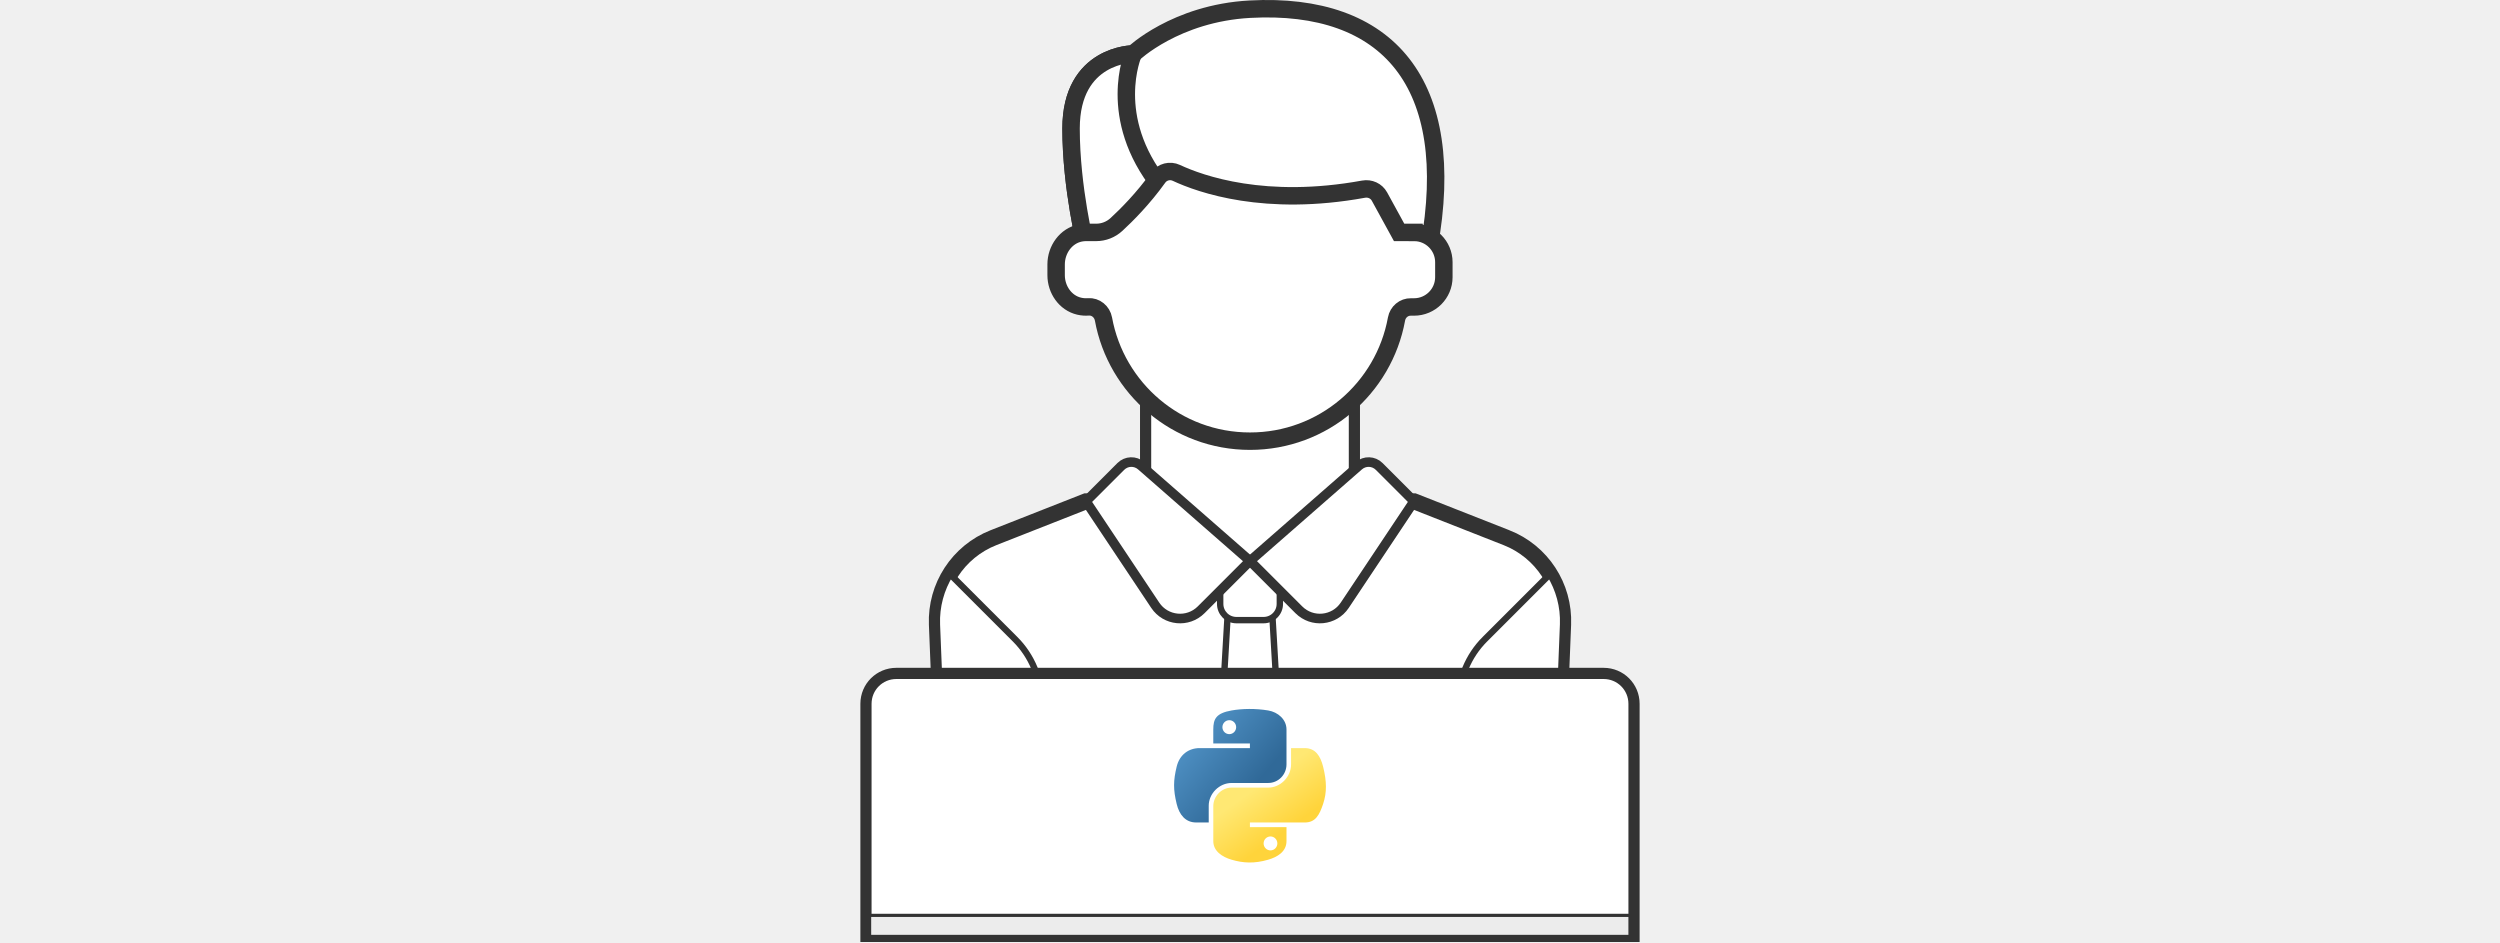
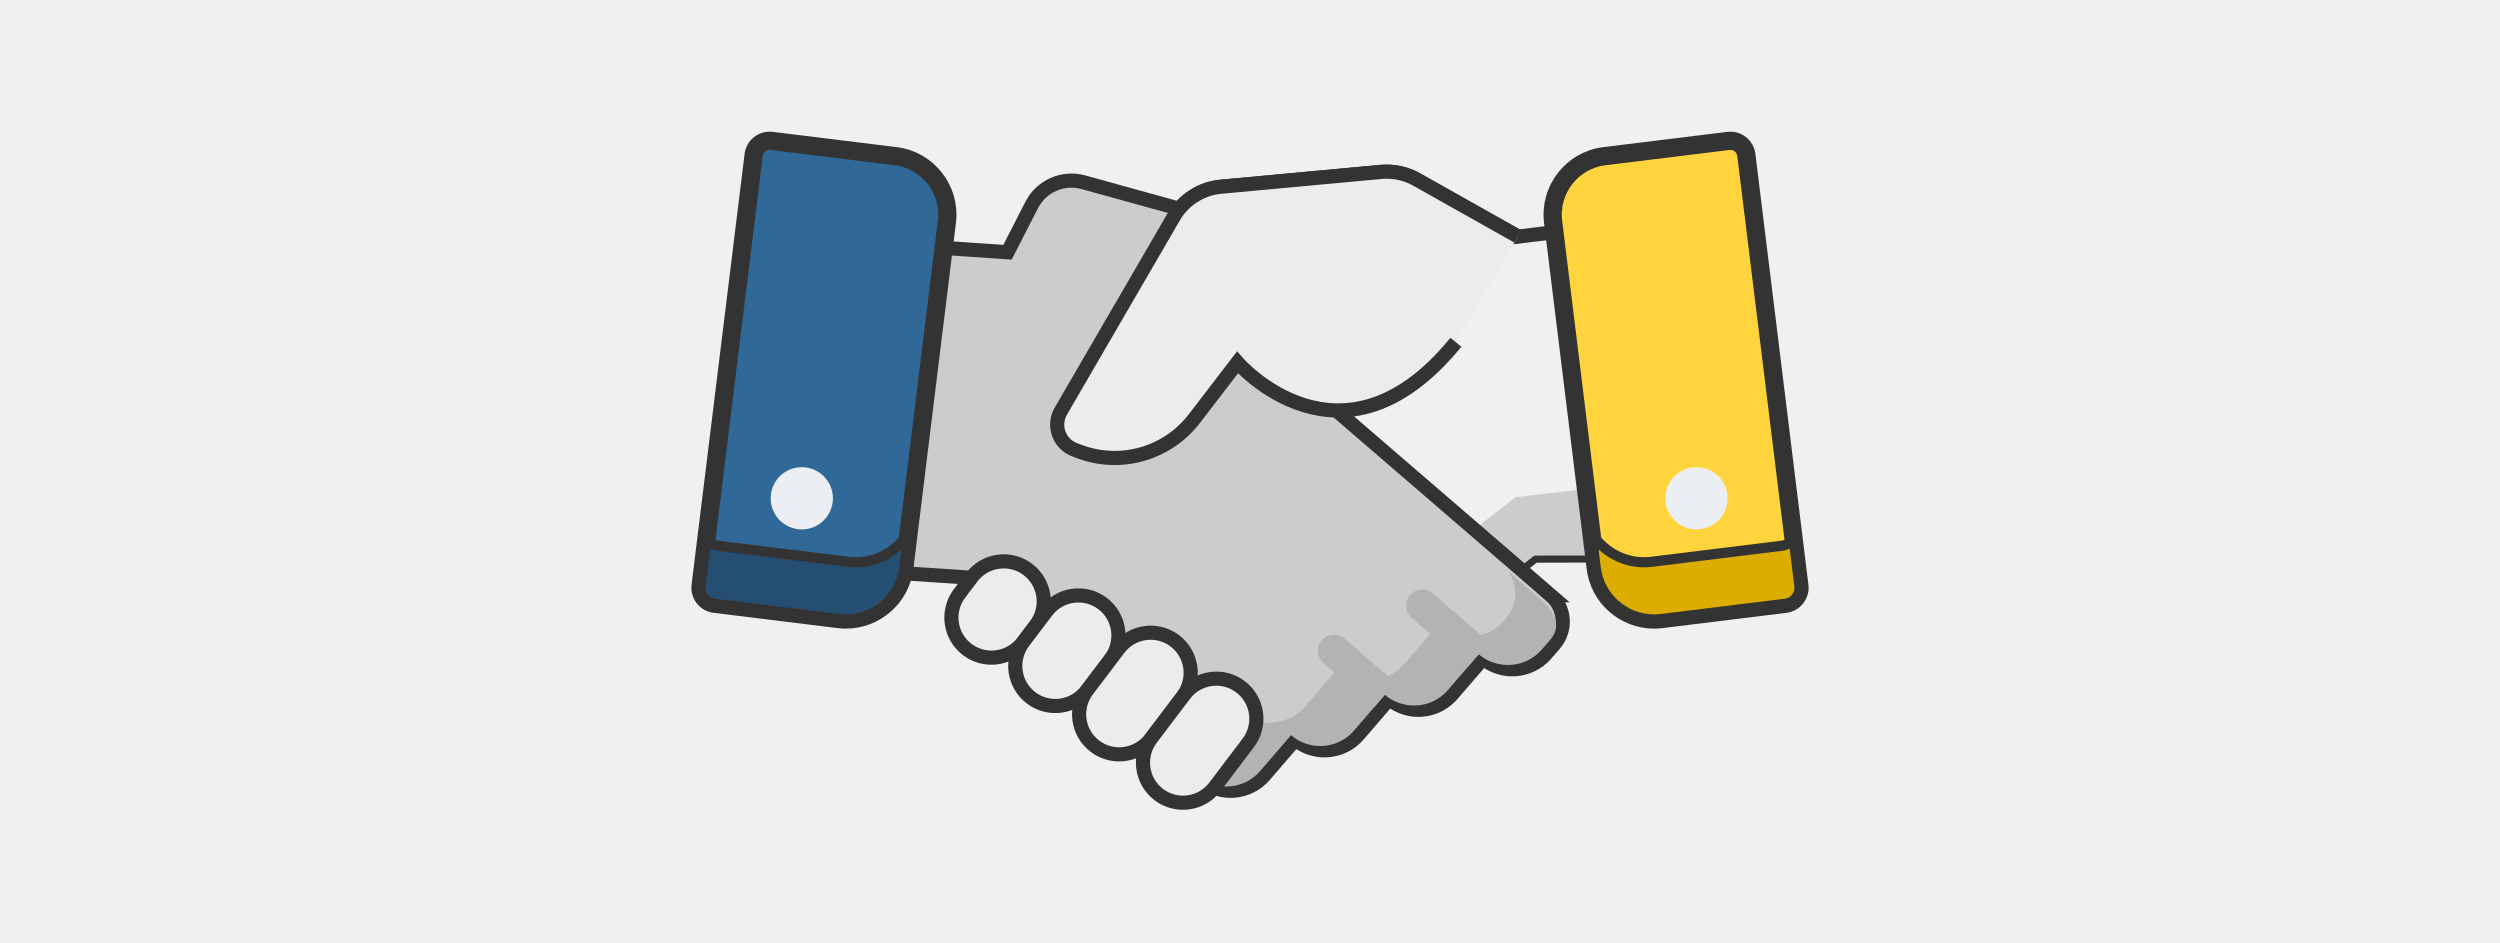
<svg xmlns="http://www.w3.org/2000/svg" xmlns:xlink="http://www.w3.org/1999/xlink" width="781.843" height="294.603" viewBox="0 0 206.863 77.947" version="1.1" id="svg4529">
  <defs id="defs4523">
    <filter id="filter7670" style="color-interpolation-filters:sRGB">
      <feGaussianBlur id="feGaussianBlur7672" result="blur" stdDeviation="2 2" />
    </filter>
    <linearGradient id="linearGradient7886" gradientUnits="userSpaceOnUse" x1="130.723" y1="120.272" x2="132.964" y2="121.479">
      <stop offset="0" style="stop-color:#000000;stop-opacity:3.000000e-002" id="stop7888" />
      <stop offset="8.489490e-002" style="stop-color:#090909;stop-opacity:2.745315e-002" id="stop7890" />
      <stop offset="0.224" style="stop-color:#212121;stop-opacity:2.329644e-002" id="stop7892" />
      <stop offset="0.399" style="stop-color:#494949;stop-opacity:1.804541e-002" id="stop7894" />
      <stop offset="0.603" style="stop-color:#808080;stop-opacity:1.190651e-002" id="stop7896" />
      <stop offset="0.83" style="stop-color:#C6C6C6;stop-opacity:5.105171e-003" id="stop7898" />
      <stop offset="1" style="stop-color:#FFFFFF;stop-opacity:0" id="stop7900" />
    </linearGradient>
    <filter id="filter8389" style="color-interpolation-filters:sRGB">
      <feGaussianBlur id="feGaussianBlur8391" result="blur" stdDeviation="7 7" />
    </filter>
    <filter id="filter16455" style="color-interpolation-filters:sRGB">
      <feGaussianBlur id="feGaussianBlur16457" result="blur" stdDeviation="7 7" />
    </filter>
    <filter style="color-interpolation-filters:sRGB" id="filter9420">
      <feGaussianBlur stdDeviation="7 7" result="blur" id="feGaussianBlur9422" />
    </filter>
    <filter style="color-interpolation-filters:sRGB" id="filter10263">
      <feGaussianBlur stdDeviation="7 7" result="blur" id="feGaussianBlur10265" />
    </filter>
    <linearGradient id="linearGradient4671">
      <stop style="stop-color:#ffd43b;stop-opacity:1;" offset="0" id="stop4673" />
      <stop style="stop-color:#ffe873;stop-opacity:1" offset="1" id="stop4675" />
    </linearGradient>
    <linearGradient id="linearGradient4689">
      <stop style="stop-color:#5a9fd4;stop-opacity:1;" offset="0" id="stop4691" />
      <stop style="stop-color:#306998;stop-opacity:1;" offset="1" id="stop4693" />
    </linearGradient>
    <linearGradient id="linearGradient2795">
      <stop id="stop2797" offset="0" style="stop-color:#b8b8b8;stop-opacity:0.498;" />
      <stop id="stop2799" offset="1" style="stop-color:#7f7f7f;stop-opacity:0;" />
    </linearGradient>
    <linearGradient id="linearGradient2787">
      <stop id="stop2789" offset="0" style="stop-color:#7f7f7f;stop-opacity:0.5;" />
      <stop id="stop2791" offset="1" style="stop-color:#7f7f7f;stop-opacity:0;" />
    </linearGradient>
    <linearGradient id="linearGradient3676">
      <stop id="stop3678" offset="0" style="stop-color:#b2b2b2;stop-opacity:0.5;" />
      <stop id="stop3680" offset="1" style="stop-color:#b3b3b3;stop-opacity:0;" />
    </linearGradient>
    <linearGradient id="linearGradient3236">
      <stop id="stop3244" offset="0" style="stop-color:#f4f4f4;stop-opacity:1" />
      <stop id="stop3240" offset="1" style="stop-color:white;stop-opacity:1" />
    </linearGradient>
    <linearGradient gradientTransform="translate(100.2702,99.61116)" gradientUnits="userSpaceOnUse" xlink:href="#linearGradient4671" id="linearGradient2987" y2="144.757" x2="-65.309" y1="144.757" x1="224.24" />
    <linearGradient gradientTransform="translate(100.2702,99.61116)" gradientUnits="userSpaceOnUse" xlink:href="#linearGradient4689" id="linearGradient2990" y2="76.313" x2="26.67" y1="77.476" x1="172.942" />
    <linearGradient y2="144.757" x2="-65.309" y1="144.757" x1="224.24" gradientTransform="matrix(0.562541,0,0,0.567972,-11.5974,-7.60954)" gradientUnits="userSpaceOnUse" id="linearGradient2255" xlink:href="#linearGradient4671" />
    <linearGradient y2="76.313" x2="26.67" y1="76.176" x1="172.942" gradientTransform="matrix(0.562541,0,0,0.567972,-11.5974,-7.60954)" gradientUnits="userSpaceOnUse" id="linearGradient2258" xlink:href="#linearGradient4689" />
    <radialGradient gradientUnits="userSpaceOnUse" gradientTransform="matrix(1,0,0,0.177966,0,108.7434)" r="29.037" fy="132.286" fx="61.519" cy="132.286" cx="61.519" id="radialGradient2801" xlink:href="#linearGradient2795" />
-     <linearGradient y2="137.273" x2="112.031" y1="192.352" x1="150.961" gradientTransform="matrix(0.06358935,0,0,0.06420327,103.8999,60.20841)" gradientUnits="userSpaceOnUse" id="linearGradient1475" xlink:href="#linearGradient4671" />
-     <linearGradient y2="114.398" x2="135.665" y1="20.604" x1="26.649" gradientTransform="matrix(0.06358935,0,0,0.06420327,103.8999,60.20841)" gradientUnits="userSpaceOnUse" id="linearGradient1478" xlink:href="#linearGradient4689" />
  </defs>
-   <g id="layer1" transform="translate(-8.44587,-2.868296)">
-     <rect style="opacity:1;fill:#ffffff;fill-opacity:0;fill-rule:nonzero;stroke:none;stroke-width:1.294;stroke-linecap:round;stroke-linejoin:round;stroke-miterlimit:4;stroke-dasharray:none;stroke-dashoffset:0;stroke-opacity:1" id="rect5276" width="206.863" height="77.947" x="8.446" y="2.868" />
-     <path style="fill:#ffffff;stroke:#333333;stroke-width:1.323;stroke-miterlimit:4;stroke-dasharray:none" d="m 133.098,47.357 -7.648,-3.009 H 98.304 l -7.648,3.009 c -2.933,1.154 -4.813,4.037 -4.687,7.186 l 0.929,23.182 c 0.053,1.323 1.141,2.369 2.466,2.369 h 45.028 c 1.325,0 2.413,-1.046 2.466,-2.369 l 0.929,-23.182 c 0.126,-3.149 -1.755,-6.032 -4.687,-7.186 z" id="path5074" />
-     <polygon style="fill:#ffffff;stroke:#333333;stroke-width:3.256;stroke-miterlimit:4;stroke-dasharray:none;stroke-opacity:1" points="195.237,303.684 173.064,303.684 163.351,470.71 204.95,470.71 " id="polygon5076" transform="matrix(0.1625292,0,0,0.1625292,81.94729,3.589472)" />
-     <path style="fill:#ffffff;stroke:#333333;stroke-width:0.529;stroke-miterlimit:4;stroke-dasharray:none;stroke-opacity:1" d="m 113.003,54.181 h -2.251 c -0.741,0 -1.342,-0.601 -1.342,-1.342 v -3.593 h 4.936 v 3.593 c 0,0.741 -0.601,1.342 -1.342,1.342 z" id="path5078" />
-     <rect x="103.24" y="34.438" style="fill:#ffffff;stroke:#333333;stroke-width:0.926;stroke-miterlimit:4;stroke-dasharray:none" width="17.275" height="14.808" id="rect5080" />
-     <path style="fill:#ffffff;stroke:#333333;stroke-width:1.443;stroke-miterlimit:4;stroke-dasharray:none" d="m 111.877,3.628 c -6.161,0.333 -9.666,3.702 -9.666,3.702 0,0 -5.141,0 -5.141,6.17 0,4.936 1.234,9.833 1.234,9.833 H 126.684 C 129.152,9.759 123.291,3.011 111.877,3.628 Z" id="path5084" />
-     <path style="fill:#ffffff;stroke:#333333;stroke-width:1.443;stroke-miterlimit:4;stroke-dasharray:none" d="m 104.474,18.24 c -4.533,-5.667 -2.262,-10.91 -2.262,-10.91 0,0 -5.141,0 -5.141,6.17 0,4.936 1.234,9.833 1.234,9.833 h 6.17 z" id="path5086" />
-     <path style="fill:#ffffff;stroke:#333333;stroke-width:1.443;stroke-miterlimit:4;stroke-dasharray:none" d="m 125.45,22.099 h -1.234 l -1.626,-2.967 c -0.257,-0.469 -0.791,-0.709 -1.317,-0.612 -8.127,1.486 -13.467,-0.402 -15.491,-1.348 -0.53,-0.247 -1.161,-0.085 -1.502,0.391 -1.249,1.744 -2.627,3.119 -3.453,3.879 -0.459,0.422 -1.054,0.657 -1.678,0.657 h -0.888 c -6.78e-4,0 -0.001,2.99e-4 -0.002,2.99e-4 -0.135,0.003 -0.273,0.019 -0.414,0.044 -1.201,0.232 -2.01,1.38 -2.01,2.603 v 0.894 c 0,1.18 0.756,2.294 1.905,2.562 0.259,0.06 0.511,0.078 0.752,0.058 0.614,-0.049 1.149,0.398 1.26,1.003 1.049,5.749 6.072,10.11 12.125,10.11 6.052,0 11.075,-4.361 12.124,-10.11 0.106,-0.583 0.61,-1.008 1.195,-0.995 h 0.254 c 1.363,0 2.468,-1.105 2.468,-2.468 v -1.234 c 1.6e-4,-1.362 -1.105,-2.467 -2.468,-2.467 z" id="path5088" />
-     <path id="path5092" d="m 111.877,49.284 -9.003,-7.877 c -0.489,-0.428 -1.226,-0.403 -1.685,0.056 l -2.886,2.886 5.734,8.601 c 0.864,1.296 2.697,1.477 3.798,0.376 z" style="fill:#ffffff;stroke:#333333;stroke-width:0.794;stroke-miterlimit:4;stroke-dasharray:none" />
-     <path id="path5094" d="m 111.877,49.284 9.003,-7.877 c 0.489,-0.428 1.226,-0.403 1.685,0.056 l 2.886,2.886 -5.734,8.601 c -0.864,1.296 -2.697,1.477 -3.798,0.376 z" style="fill:#ffffff;stroke:#333333;stroke-width:0.794;stroke-miterlimit:4;stroke-dasharray:none" />
-     <path id="path5096" d="m 92.433,55.753 -5.368,-5.368 c -0.749,1.222 -1.156,2.657 -1.096,4.158 l 0.929,23.182 c 0.053,1.323 1.141,2.369 2.466,2.369 h 5.239 V 60.988 c 0,-1.963 -0.78,-3.847 -2.169,-5.235 z" style="fill:#ffffff;stroke:#333333;stroke-width:0.529;stroke-miterlimit:4;stroke-dasharray:none" />
-     <path style="fill:#ffffff;stroke:#333333;stroke-width:0.529;stroke-miterlimit:4;stroke-dasharray:none" d="m 131.321,55.753 5.368,-5.368 c 0.749,1.222 1.156,2.657 1.096,4.158 l -0.929,23.182 c -0.053,1.323 -1.141,2.369 -2.466,2.369 h -5.239 V 60.988 c 0,-1.963 0.78,-3.847 2.169,-5.235 z" id="path5244" />
+   <g id="layer1" transform="translate(-10.90486,139.5273)">
    <g id="g8158" transform="matrix(0.2645833,0,0,0.2645853,466.3439,-339.2804)" />
    <g id="g8160" transform="matrix(0.2645833,0,0,0.2645853,466.3439,-339.2804)" />
    <g id="g8162" transform="matrix(0.2645833,0,0,0.2645853,466.3439,-339.2804)" />
    <g id="g8164" transform="matrix(0.2645833,0,0,0.2645853,466.3439,-339.2804)" />
    <g id="g8166" transform="matrix(0.2645833,0,0,0.2645853,466.3439,-339.2804)" />
    <g id="g8168" transform="matrix(0.2645833,0,0,0.2645853,466.3439,-339.2804)" />
    <g id="g8170" transform="matrix(0.2645833,0,0,0.2645853,466.3439,-339.2804)" />
    <g id="g8172" transform="matrix(0.2645833,0,0,0.2645853,466.3439,-339.2804)" />
    <g id="g8174" transform="matrix(0.2645833,0,0,0.2645853,466.3439,-339.2804)" />
    <g id="g8176" transform="matrix(0.2645833,0,0,0.2645853,466.3439,-339.2804)" />
    <g id="g8178" transform="matrix(0.2645833,0,0,0.2645853,466.3439,-339.2804)" />
    <g id="g8180" transform="matrix(0.2645833,0,0,0.2645853,466.3439,-339.2804)" />
    <g id="g8182" transform="matrix(0.2645833,0,0,0.2645853,466.3439,-339.2804)" />
    <g id="g8184" transform="matrix(0.2645833,0,0,0.2645853,466.3439,-339.2804)" />
    <g id="g8186" transform="matrix(0.2645833,0,0,0.2645853,466.3439,-339.2804)" />
    <g id="g8865" transform="matrix(0.2645833,0,0,0.2645833,323.4682,-339.2802)" />
    <g id="g8867" transform="matrix(0.2645833,0,0,0.2645833,323.4682,-339.2802)" />
    <g id="g8869" transform="matrix(0.2645833,0,0,0.2645833,323.4682,-339.2802)" />
    <g id="g8871" transform="matrix(0.2645833,0,0,0.2645833,323.4682,-339.2802)" />
    <g id="g8873" transform="matrix(0.2645833,0,0,0.2645833,323.4682,-339.2802)" />
    <g id="g8875" transform="matrix(0.2645833,0,0,0.2645833,323.4682,-339.2802)" />
    <g id="g8877" transform="matrix(0.2645833,0,0,0.2645833,323.4682,-339.2802)" />
    <g id="g8879" transform="matrix(0.2645833,0,0,0.2645833,323.4682,-339.2802)" />
    <g id="g8881" transform="matrix(0.2645833,0,0,0.2645833,323.4682,-339.2802)" />
    <g id="g8883" transform="matrix(0.2645833,0,0,0.2645833,323.4682,-339.2802)" />
    <g id="g8885" transform="matrix(0.2645833,0,0,0.2645833,323.4682,-339.2802)" />
    <g id="g8887" transform="matrix(0.2645833,0,0,0.2645833,323.4682,-339.2802)" />
    <g id="g8889" transform="matrix(0.2645833,0,0,0.2645833,323.4682,-339.2802)" />
    <g id="g8891" transform="matrix(0.2645833,0,0,0.2645833,323.4682,-339.2802)" />
    <g id="g8893" transform="matrix(0.2645833,0,0,0.2645833,323.4682,-339.2802)" />
    <g id="g8398" transform="matrix(0.2645833,0,0,0.2645833,394.5284,-295.4341)" />
    <g id="g8400" transform="matrix(0.2645833,0,0,0.2645833,394.5284,-295.4341)" />
    <g id="g8402" transform="matrix(0.2645833,0,0,0.2645833,394.5284,-295.4341)" />
    <g id="g8404" transform="matrix(0.2645833,0,0,0.2645833,394.5284,-295.4341)" />
    <g id="g8406" transform="matrix(0.2645833,0,0,0.2645833,394.5284,-295.4341)" />
    <g id="g8408" transform="matrix(0.2645833,0,0,0.2645833,394.5284,-295.4341)" />
    <g id="g8410" transform="matrix(0.2645833,0,0,0.2645833,394.5284,-295.4341)" />
    <g id="g8412" transform="matrix(0.2645833,0,0,0.2645833,394.5284,-295.4341)" />
    <g id="g8414" transform="matrix(0.2645833,0,0,0.2645833,394.5284,-295.4341)" />
    <g id="g8416" transform="matrix(0.2645833,0,0,0.2645833,394.5284,-295.4341)" />
    <g id="g8418" transform="matrix(0.2645833,0,0,0.2645833,394.5284,-295.4341)" />
    <g id="g8420" transform="matrix(0.2645833,0,0,0.2645833,394.5284,-295.4341)" />
    <g id="g8422" transform="matrix(0.2645833,0,0,0.2645833,394.5284,-295.4341)" />
    <g id="g8424" transform="matrix(0.2645833,0,0,0.2645833,394.5284,-295.4341)" />
    <g id="g8426" transform="matrix(0.2645833,0,0,0.2645833,394.5284,-295.4341)" />
-     <path style="opacity:1;fill:#ffffff;fill-opacity:1;fill-rule:nonzero;stroke:#333333;stroke-width:0.926;stroke-linecap:square;stroke-linejoin:miter;stroke-miterlimit:4;stroke-dasharray:none;stroke-dashoffset:0;stroke-opacity:1" d="m 82.615,58.59 c -1.393,0 -2.514,1.121 -2.514,2.514 v 4.509 c 0,0.409 0,-1.409 0,0.737 V 64.204 80.352 h 63.552 v -13.604 0 c 0,-1.135 0,-0.726 0,-1.135 v -4.509 c 0,-1.393 -1.121,-2.514 -2.514,-2.514 z" id="rect5604" />
-     <path style="fill:url(#linearGradient1478);fill-opacity:1;stroke:none;stroke-width:0.296;stroke-miterlimit:4;stroke-dasharray:none;stroke-opacity:1" d="m 111.802,61.531 c -0.518,0.003 -1.013,0.047 -1.448,0.124 -1.283,0.227 -1.515,0.701 -1.515,1.575 v 1.155 h 3.031 v 0.385 h -3.031 -1.137 c -0.881,0 -1.652,0.529 -1.893,1.537 -0.278,1.154 -0.291,1.875 0,3.08 0.215,0.897 0.73,1.537 1.611,1.537 h 1.042 v -1.385 c 0,-1 0.866,-1.883 1.893,-1.883 h 3.027 c 0.843,0 1.515,-0.694 1.515,-1.54 v -2.886 c 0,-0.821 -0.693,-1.438 -1.515,-1.575 -0.521,-0.087 -1.061,-0.126 -1.579,-0.124 z m -1.639,0.929 c 0.313,0 0.569,0.26 0.569,0.579 0,0.318 -0.256,0.576 -0.569,0.576 -0.314,0 -0.569,-0.257 -0.569,-0.576 0,-0.319 0.255,-0.579 0.569,-0.579 z" id="path1948" />
-     <path style="fill:url(#linearGradient1475);fill-opacity:1;stroke:none;stroke-width:0.296;stroke-miterlimit:4;stroke-dasharray:none;stroke-opacity:1" d="m 115.275,64.771 v 1.346 c 0,1.043 -0.885,1.922 -1.893,1.922 h -3.027 c -0.829,0 -1.515,0.71 -1.515,1.54 v 2.886 c 0,0.821 0.714,1.305 1.515,1.54 0.959,0.282 1.879,0.333 3.027,0 0.763,-0.221 1.515,-0.666 1.515,-1.54 v -1.155 h -3.027 v -0.385 h 3.027 1.515 c 0.881,0 1.209,-0.614 1.515,-1.537 0.316,-0.949 0.303,-1.862 0,-3.08 -0.218,-0.877 -0.633,-1.537 -1.515,-1.537 z m -1.703,7.309 c 0.314,0 0.569,0.257 0.569,0.576 0,0.319 -0.255,0.579 -0.569,0.579 -0.313,0 -0.569,-0.26 -0.569,-0.579 0,-0.318 0.256,-0.576 0.569,-0.576 z" id="path1950" />
-     <rect style="opacity:1;fill:#ececec;fill-opacity:1;fill-rule:nonzero;stroke:#333333;stroke-width:0.263;stroke-linecap:square;stroke-linejoin:miter;stroke-miterlimit:4;stroke-dasharray:none;stroke-dashoffset:0;stroke-opacity:1" id="rect5741" width="62.919" height="1.743" x="80.401" y="78.61" />
+     <path style="fill:#f0f0f0;fill-opacity:1;stroke:#333333;stroke-width:1.171;stroke-miterlimit:4;stroke-dasharray:none" d="m 143.155,-101.717 -2.31,-18.765 -4.329,0.533 0.001,-0.002 -8.392,-4.723 c -0.895,-0.504 -1.922,-0.723 -2.945,-0.628 l -13.251,1.226 c -1.629,0.151 -3.084,1.08 -3.906,2.495 l -9.339,16.075 c -0.69,1.187 -0.148,2.709 1.136,3.194 l 0.382,0.144 c 0.735,0.278 1.49,0.438 2.245,0.501 l -1.183,1.031 -2.368,2.063 -6.734,5.744 c -1.199,1.044 -1.323,2.861 -0.279,4.06 l 0.683,0.782 c 1.341,1.538 3.675,1.697 5.216,0.356 l 2.574,2.952 c 0.837,0.961 2.063,1.386 3.24,1.241 0.708,-0.087 1.398,-0.38 1.975,-0.885 l 2.571,2.952 c 0.84,0.963 2.065,1.386 3.243,1.241 0.708,-0.087 1.399,-0.378 1.975,-0.882 l 1.397,1.207 c 1.341,1.54 3.678,1.7 5.219,0.358 l 1.899,-1.657 15.966,-12.435 0.017,-0.016 6.299,-0.006 z" id="path17741" />
+     <path style="fill:#cccccc;stroke:none;stroke-width:0.983;stroke-miterlimit:4;stroke-dasharray:none" d="m 136.312,-98.39 -0.017,0.016 -15.966,12.435 -1.899,1.657 c -1.54,1.341 -3.877,1.182 -5.219,-0.358 l -1.397,-1.207 c -0.577,0.504 -1.268,0.795 -1.975,0.882 -1.178,0.145 -2.403,-0.277 -3.243,-1.241 l -2.571,-2.952 c -0.577,0.504 -1.267,0.798 -1.975,0.885 -1.178,0.145 -2.404,-0.28 -3.24,-1.241 l -2.574,-2.952 c -1.319,1.148 -3.218,1.193 -4.579,0.218 -0.698,1.053 -0.642,2.479 0.228,3.478 l 0.683,0.782 c 1.341,1.538 3.675,1.697 5.216,0.356 l 2.574,2.952 c 0.837,0.961 2.063,1.386 3.24,1.241 0.708,-0.087 1.398,-0.38 1.975,-0.885 l 2.571,2.952 c 0.84,0.963 2.065,1.386 3.243,1.241 0.708,-0.087 1.399,-0.378 1.975,-0.882 l 1.397,1.207 c 1.341,1.54 3.678,1.7 5.219,0.358 l 1.899,-1.657 15.966,-12.435 0.017,-0.016 6.299,-0.006 -0.697,-5.662 z" id="path17743" />
+     <path style="fill:#cccccc;stroke:#333333;stroke-width:1.171;stroke-miterlimit:4;stroke-dasharray:none" d="m 139.219,-90.273 -8.555,-7.376 -2.379,-2.05 -1.702,-1.466 -7.319,-6.309 0.845,-7.195 c 0.286,-2.433 -1.246,-4.712 -3.607,-5.365 l -15.954,-4.414 c -1.688,-0.467 -3.472,0.316 -4.271,1.875 l -2.006,3.916 -8.612,-0.585 -2.206,18.778 -0.959,8.16 8.383,0.558 0.017,0.016 17.513,15.096 1.908,1.646 c 1.548,1.333 3.884,1.161 5.216,-0.387 l 2.554,-2.964 c 0.58,0.501 1.272,0.788 1.98,0.871 1.178,0.139 2.402,-0.291 3.236,-1.259 l 2.554,-2.966 c 0.58,0.501 1.272,0.791 1.98,0.874 1.178,0.139 2.402,-0.293 3.233,-1.259 l 2.557,-2.966 c 1.548,1.333 3.881,1.16 5.213,-0.385 l 0.679,-0.786 c 1.038,-1.204 0.903,-3.02 -0.301,-4.058 z" id="path17745" />
+     <g id="g17753" transform="matrix(0.1776102,0,0,0.1776102,68.51256,-146.3151)" style="fill:#b3b3b3;stroke:none;stroke-width:4.403;stroke-miterlimit:4;stroke-dasharray:none">
+       <path style="fill:#b3b3b3;stroke:none;stroke-width:4.403;stroke-miterlimit:4;stroke-dasharray:none" d="m 392.898,317.066 -14.671,-12.65 c 4.768,6.323 4.67,15.318 -0.711,21.564 L 376.662,327.146 c -7.964,9.235 -21.908,10.267 -31.16,2.301 l -15.284,17.728 c -4.969,5.771 -12.282,8.351 -19.326,7.524 -4.233,-0.497 -8.37,-2.228 -11.834,-5.223 l -15.268,17.73 c -4.987,5.785 -12.298,8.349 -19.342,7.522 -4.233,-0.497 -8.372,-2.212 -11.836,-5.207 l -15.266,17.714 c -2.876,3.341 -6.539,5.592 -10.474,6.752 l 6.499,5.607 c 8.715,7.504 21.866,6.534 29.37,-2.181 l 14.38,-16.686 c 3.263,2.821 7.162,4.436 11.15,4.905 6.635,0.779 13.523,-1.636 18.221,-7.086 l 14.382,-16.701 c 3.263,2.821 7.16,4.452 11.148,4.92 6.635,0.78 13.524,-1.651 18.205,-7.088 l 14.397,-16.7 c 8.715,7.504 21.851,6.532 29.353,-2.168 l 3.822,-4.427 c 5.841,-6.781 1.88,-13.474 -4.901,-19.316 z" id="path17747" />
+       <path style="fill:#b3b3b3;stroke:none;stroke-width:4.403;stroke-miterlimit:4;stroke-dasharray:none" d="M 369.5,337.416 343.108,314.66 c -3.135,-2.704 -7.872,-2.354 -10.578,0.783 -2.705,3.137 -2.354,7.873 0.783,10.578 l 26.345,22.716 4.966,-5.76 c 1.982,1.707 4.199,2.952 6.52,3.791 1.713,-3.049 1.106,-6.981 -1.644,-9.352 z" id="path17749" />
+       <path style="fill:#b3b3b3;stroke:none;stroke-width:4.403;stroke-miterlimit:4;stroke-dasharray:none" d="m 327.303,365.627 c 1.807,-3.065 1.228,-7.074 -1.562,-9.48 l -23.708,-20.441 c -3.137,-2.704 -7.872,-2.354 -10.578,0.783 -2.705,3.137 -2.354,7.873 0.783,10.578 l 23.708,20.441 c 0.01,0.008 0.02,0.015 0.03,0.023 l 4.898,-5.688 c 1.953,1.689 4.137,2.942 6.429,3.784 z" id="path17751" />
+     </g>
+     <g id="g17765" transform="matrix(0.1776102,0,0,0.1776102,68.86778,-145.9598)" style="fill:#ececec;stroke:#333333;stroke-width:6.592;stroke-miterlimit:4;stroke-dasharray:none">
+       <path style="fill:#ececec;stroke:#333333;stroke-width:6.592;stroke-miterlimit:4;stroke-dasharray:none" d="m 126.385,305.135 -5.713,7.544 c -6.221,8.215 -4.605,19.918 3.61,26.14 v 0 c 8.215,6.221 19.918,4.605 26.14,-3.61 l 5.713,-7.544 c 6.221,-8.215 4.605,-19.918 -3.61,-26.14 v 0 c -8.215,-6.221 -19.919,-4.605 -26.14,3.61 z" id="path17755" />
+       <path style="fill:#ececec;stroke:#333333;stroke-width:6.592;stroke-miterlimit:4;stroke-dasharray:none" d="m 161.181,321.002 -10.759,14.207 c -6.221,8.215 -4.605,19.918 3.61,26.14 v 0 c 8.215,6.221 19.918,4.605 26.14,-3.61 l 10.759,-14.207 c 6.221,-8.215 4.605,-19.918 -3.61,-26.14 v 0 c -8.216,-6.221 -19.919,-4.605 -26.14,3.61 z" id="path17757" />
+       <path style="fill:#ececec;stroke:#333333;stroke-width:6.592;stroke-miterlimit:4;stroke-dasharray:none" d="m 194.834,338.377 -14.663,19.362 c -6.221,8.215 -4.605,19.918 3.61,26.14 v 0 c 8.215,6.221 19.918,4.605 26.14,-3.61 l 14.663,-19.362 c 6.221,-8.215 4.605,-19.918 -3.61,-26.14 v 0 c -8.215,-6.222 -19.918,-4.605 -26.14,3.61 z" id="path17759" />
+       <path style="fill:#ececec;stroke:#333333;stroke-width:6.592;stroke-miterlimit:4;stroke-dasharray:none" d="m 225.435,359.783 -15.514,20.485 c -6.221,8.215 -4.605,19.918 3.61,26.14 v 0 c 8.215,6.221 19.918,4.605 26.14,-3.61 l 15.514,-20.485 c 6.221,-8.215 4.605,-19.918 -3.61,-26.14 v 0 c -8.216,-6.221 -19.919,-4.605 -26.14,3.61 z" id="path17761" />
+       <path style="fill:#ececec;stroke:#333333;stroke-width:6.592;stroke-miterlimit:4;stroke-dasharray:none" d="m 380.89,146.433 -47.25,-26.591 c -5.04,-2.836 -10.824,-4.07 -16.583,-3.538 l -74.606,6.9 c -9.171,0.848 -17.366,6.081 -21.993,14.045 l -52.584,90.508 c -3.883,6.684 -0.835,15.254 6.396,17.985 l 2.151,0.812 c 19.275,7.28 41.043,1.085 53.596,-15.252 l 20.147,-26.22 c 0,0 48.429,56.073 101.749,-9.41" id="path17763" />
+     </g>
+     <path style="fill:#ffd43c;fill-opacity:1;stroke:#333333;stroke-width:1.509;stroke-miterlimit:4;stroke-dasharray:none" d="m 159.794,-91.053 -4.389,-35.655 c -0.043,-0.351 -0.224,-0.67 -0.502,-0.887 -0.278,-0.217 -0.632,-0.315 -0.983,-0.272 l -10.264,1.264 c -2.666,0.328 -4.567,2.764 -4.239,5.43 l 3.524,28.631 c 0.303,2.465 2.408,4.276 4.831,4.276 0.198,0 0.398,-0.012 0.599,-0.037 l 10.264,-1.264 c 0.73,-0.09 1.249,-0.755 1.159,-1.485 z" id="path17767" />
+     <path style="fill:#ddac00;fill-opacity:1;stroke:#333333;stroke-width:0.84;stroke-miterlimit:4;stroke-dasharray:none" d="m 159.794,-91.053 -0.482,-3.914 c -0.218,0.321 -0.567,0.55 -0.983,0.601 l -10.759,1.324 c -0.211,0.026 -0.42,0.039 -0.627,0.039 -1.812,0 -3.453,-0.967 -4.361,-2.458 l 0.359,2.917 c 0.303,2.465 2.408,4.276 4.831,4.276 0.198,0 0.398,-0.012 0.599,-0.037 l 10.264,-1.264 c 0.73,-0.09 1.249,-0.755 1.159,-1.485 z" id="path17769" />
+     <path style="fill:#306998;fill-opacity:1;stroke:#333333;stroke-width:1.509;stroke-miterlimit:4;stroke-dasharray:none" d="m 85.016,-126.604 -10.264,-1.264 c -0.351,-0.043 -0.704,0.055 -0.983,0.272 -0.278,0.217 -0.459,0.537 -0.502,0.887 l -4.389,35.656 c -0.09,0.73 0.429,1.395 1.159,1.485 l 10.264,1.264 c 0.201,0.025 0.401,0.037 0.599,0.037 2.423,0 4.528,-1.812 4.831,-4.276 l 3.524,-28.631 c 0.328,-2.666 -1.573,-5.101 -4.239,-5.43 z" id="path17771" />
+     <path style="fill:#244f72;fill-opacity:1;stroke:#333333;stroke-width:0.84;stroke-miterlimit:4;stroke-dasharray:none" d="m 68.878,-91.053 0.482,-3.914 c 0.218,0.321 0.567,0.55 0.983,0.601 l 10.759,1.324 c 0.211,0.026 0.42,0.039 0.627,0.039 1.812,0 3.453,-0.967 4.361,-2.458 l -0.359,2.917 c -0.303,2.465 -2.408,4.276 -4.831,4.276 -0.198,0 -0.398,-0.012 -0.599,-0.037 l -10.264,-1.264 c -0.73,-0.09 -1.249,-0.755 -1.159,-1.485 z" id="path17773" />
+     <g id="g17779" transform="matrix(0.1776102,0,0,0.1776102,68.86778,-147.4948)">
+       <circle style="fill:#ebeef2" cx="464" cy="277.001" r="14.498" id="circle17775" />
+       <circle style="fill:#ebeef2" cx="47.19" cy="277.001" r="14.498" id="circle17777" />
+     </g>
+     <g id="g17781" transform="matrix(0.2645833,0,0,0.2645833,-112.9603,-46.72254)">
+ </g>
+     <g id="g17783" transform="matrix(0.2645833,0,0,0.2645833,-112.9603,-46.72254)">
+ </g>
+     <g id="g17785" transform="matrix(0.2645833,0,0,0.2645833,-112.9603,-46.72254)">
+ </g>
+     <g id="g17787" transform="matrix(0.2645833,0,0,0.2645833,-112.9603,-46.72254)">
+ </g>
+     <g id="g17789" transform="matrix(0.2645833,0,0,0.2645833,-112.9603,-46.72254)">
+ </g>
+     <g id="g17791" transform="matrix(0.2645833,0,0,0.2645833,-112.9603,-46.72254)">
+ </g>
+     <g id="g17793" transform="matrix(0.2645833,0,0,0.2645833,-112.9603,-46.72254)">
+ </g>
+     <g id="g17795" transform="matrix(0.2645833,0,0,0.2645833,-112.9603,-46.72254)">
+ </g>
+     <g id="g17797" transform="matrix(0.2645833,0,0,0.2645833,-112.9603,-46.72254)">
+ </g>
+     <g id="g17799" transform="matrix(0.2645833,0,0,0.2645833,-112.9603,-46.72254)">
+ </g>
+     <g id="g17801" transform="matrix(0.2645833,0,0,0.2645833,-112.9603,-46.72254)">
+ </g>
+     <g id="g17803" transform="matrix(0.2645833,0,0,0.2645833,-112.9603,-46.72254)">
+ </g>
+     <g id="g17805" transform="matrix(0.2645833,0,0,0.2645833,-112.9603,-46.72254)">
+ </g>
+     <g id="g17807" transform="matrix(0.2645833,0,0,0.2645833,-112.9603,-46.72254)">
+ </g>
+     <g id="g17809" transform="matrix(0.2645833,0,0,0.2645833,-112.9603,-46.72254)">
+ </g>
+     <rect style="fill:#808080;fill-opacity:0;stroke:#333333;stroke-width:1.84;stroke-miterlimit:4;stroke-dasharray:none;stroke-opacity:0" id="rect17957" width="205.023" height="76.107" x="11.825" y="-138.607" />
  </g>
</svg>
